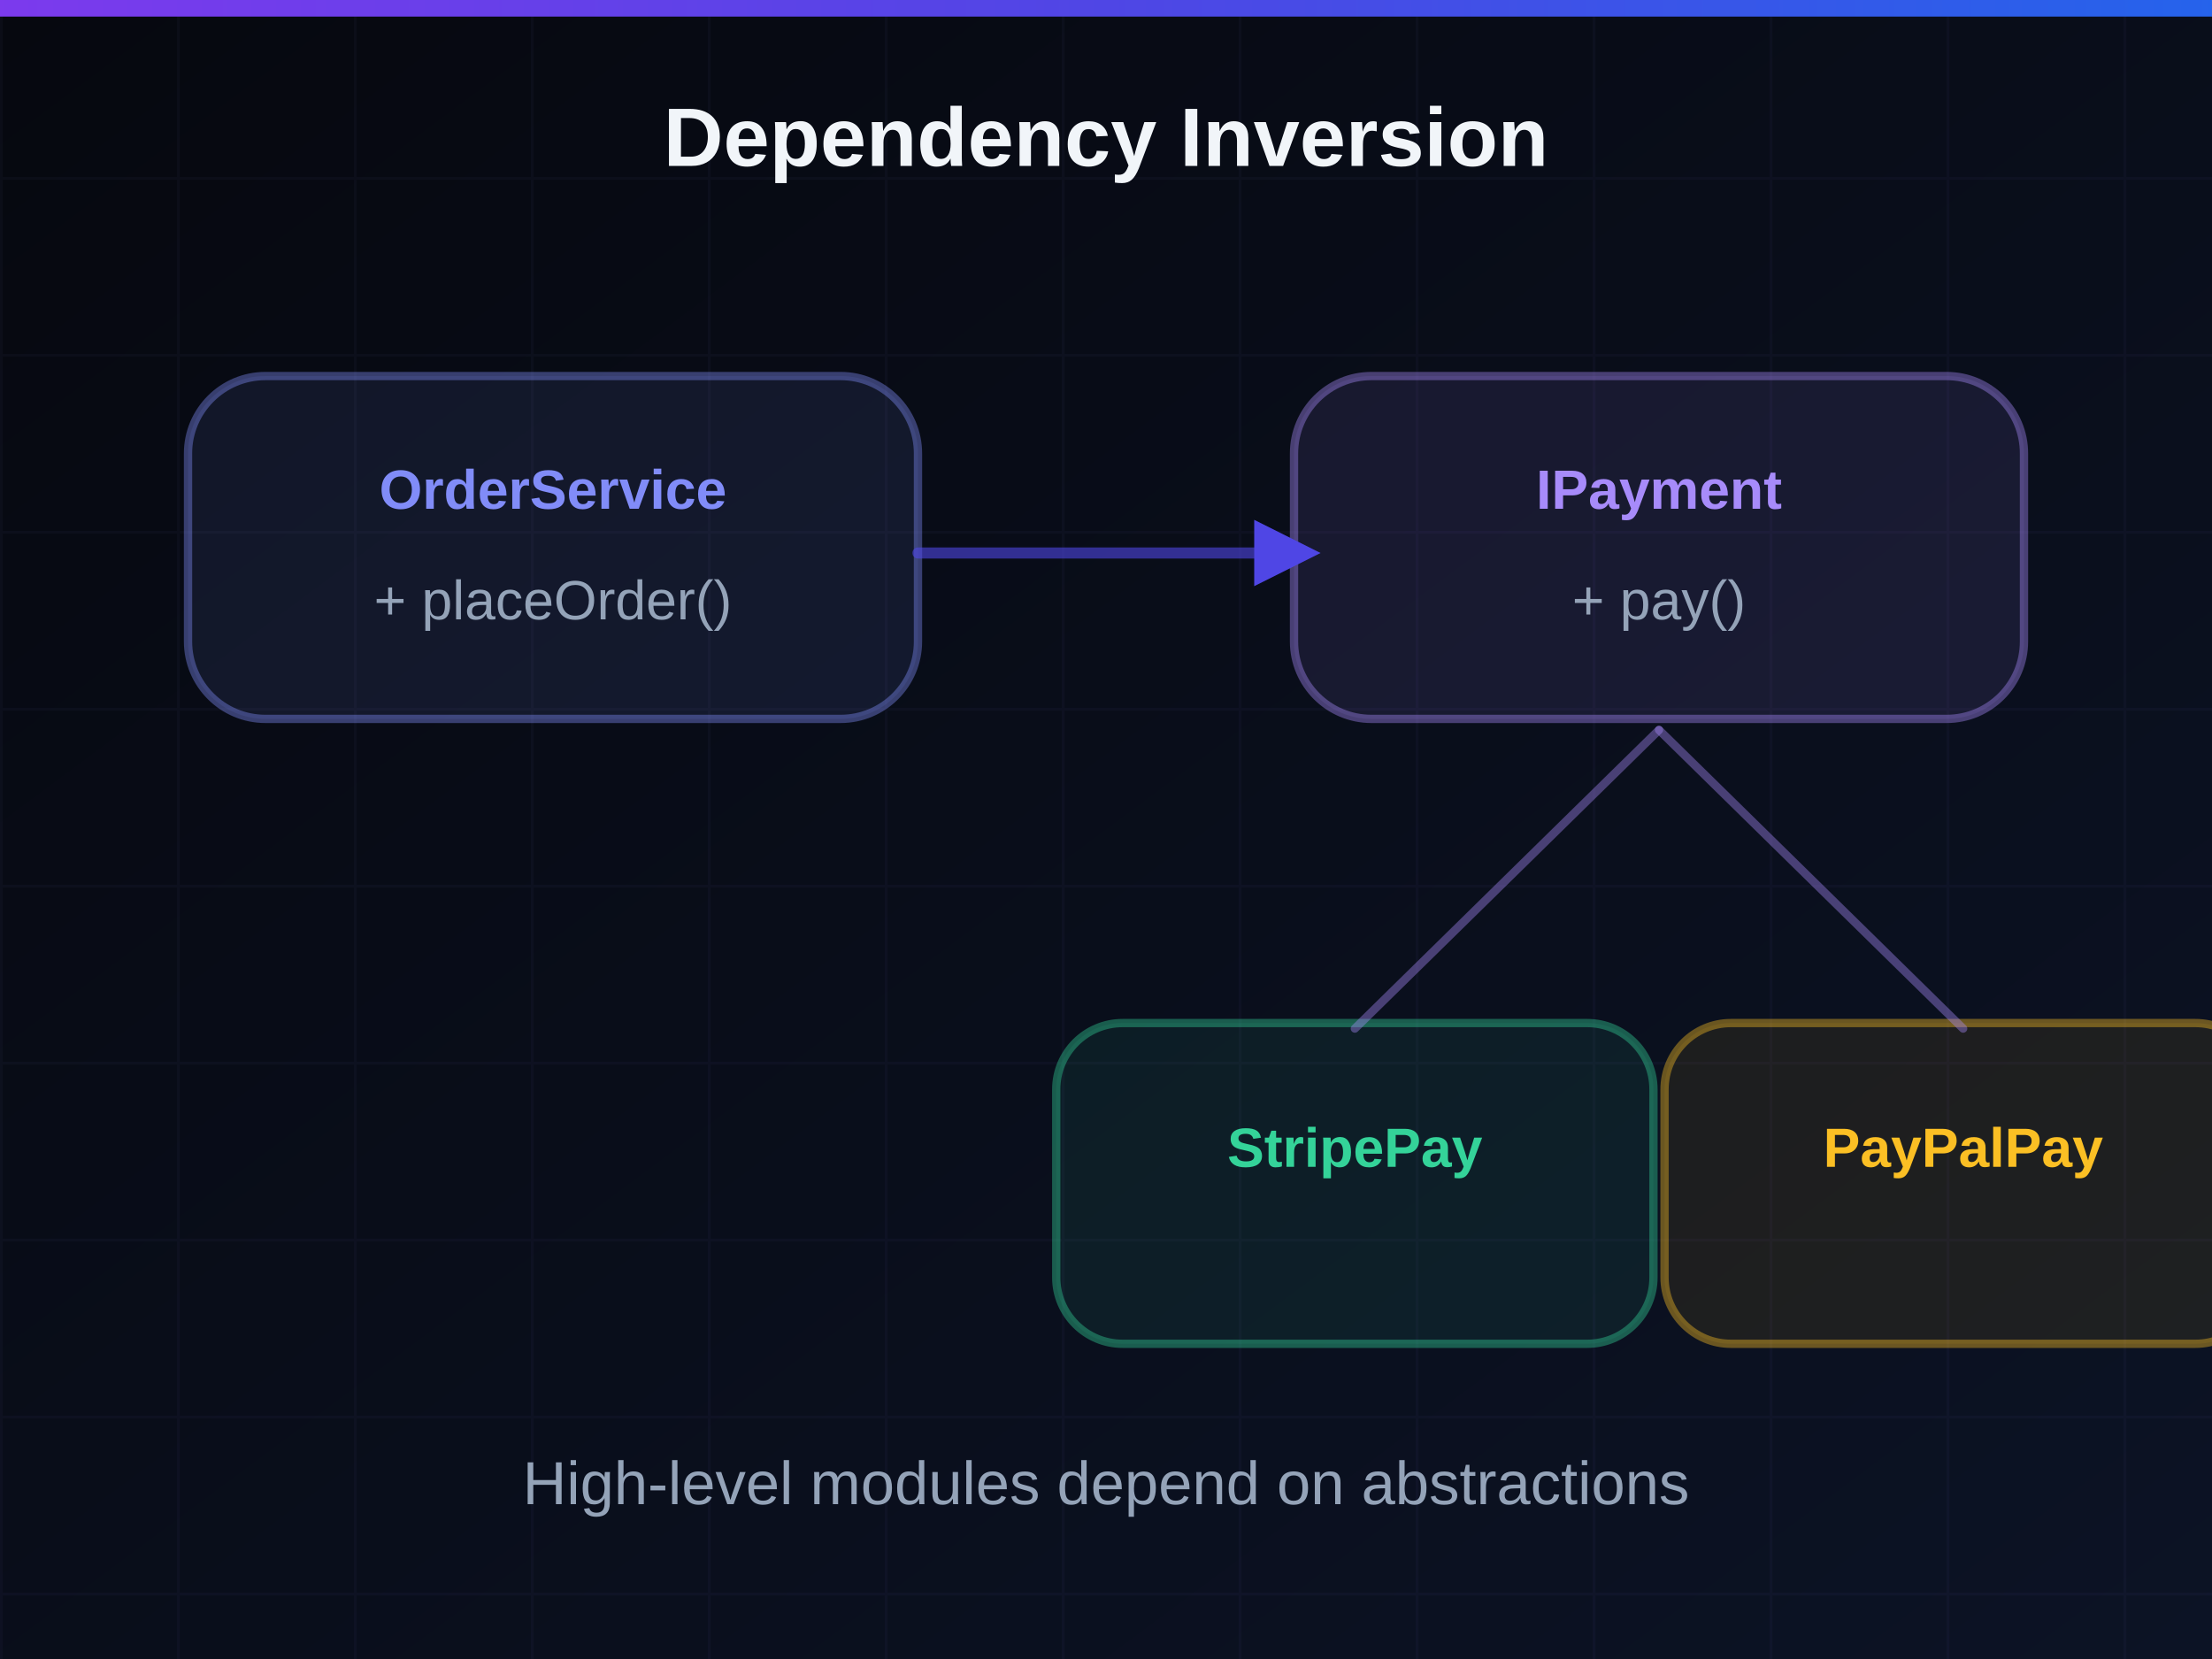
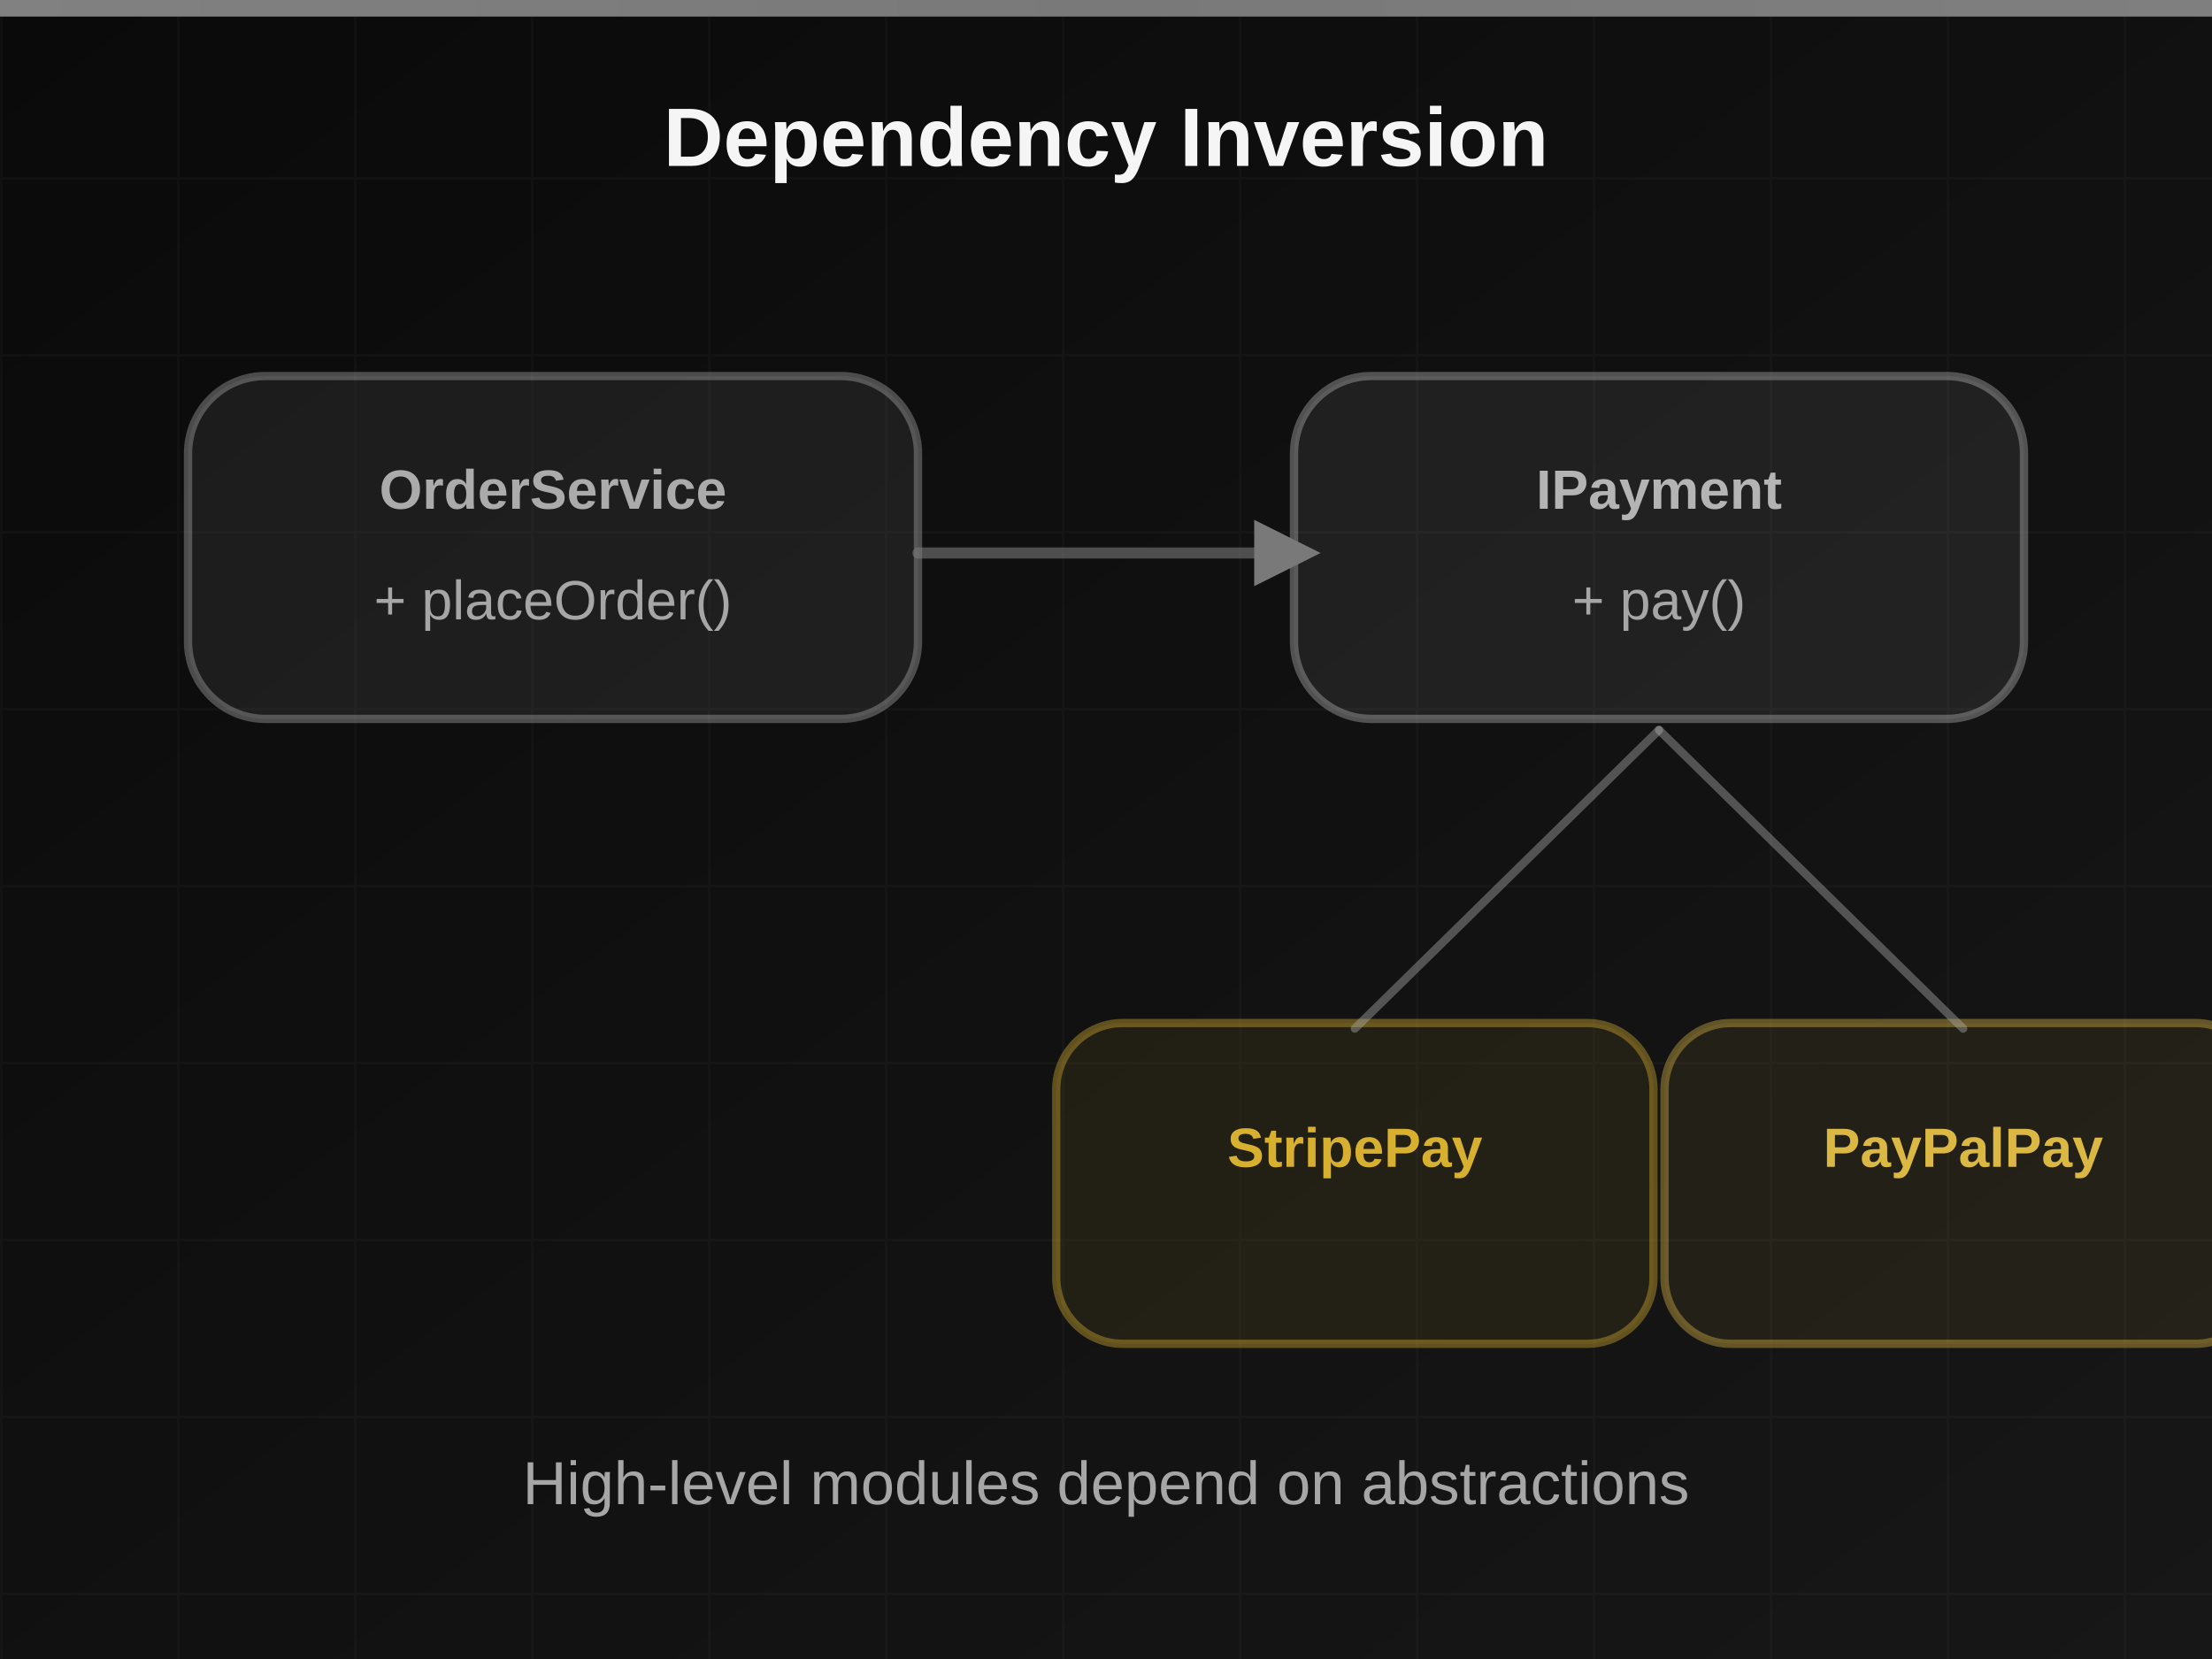
<svg xmlns="http://www.w3.org/2000/svg" width="400" height="300" viewBox="0 0 400 300" fill="none" role="img">
  <defs>
    <linearGradient id="bgDip" x1="0" y1="0" x2="1" y2="1">
-       <stop offset="0" stop-color="#06080f" />
-       <stop offset="1" stop-color="#0c1325" />
+       <stop offset="0" stop-color="#0a0a0a" />
+       <stop offset="1" stop-color="#171717" />
    </linearGradient>
    <pattern id="gridDip" width="32" height="32" patternUnits="userSpaceOnUse">
-       <path d="M32 0H0V32" stroke="#818cf8" stroke-opacity="0.04" stroke-width="1" />
+       <path d="M32 0H0V32" stroke="#ababab" stroke-opacity="0.04" stroke-width="1" />
    </pattern>
    <linearGradient id="accentDip" x1="0" y1="0" x2="1" y2="0">
-       <stop offset="0" stop-color="#7c3aed" />
-       <stop offset="0.5" stop-color="#4f46e5" />
-       <stop offset="1" stop-color="#2563eb" />
+       <stop offset="0" stop-color="#818181" />
+       <stop offset="0.5" stop-color="#797979" />
+       <stop offset="1" stop-color="#7f7f7f" />
    </linearGradient>
    <marker id="arrowDip" viewBox="0 0 10 10" refX="6" refY="5" markerWidth="6" markerHeight="6" orient="auto-start-reverse">
-       <path d="M0 0l10 5-10 5z" fill="#4f46e5" />
+       <path d="M0 0l10 5-10 5z" fill="#797979" />
    </marker>
  </defs>
  <rect width="400" height="300" fill="url(#bgDip)" />
  <rect width="400" height="300" fill="url(#gridDip)" />
  <rect width="400" height="3" fill="url(#accentDip)" />
-   <text x="200" y="30" text-anchor="middle" font-family="'Segoe UI',Arial" font-size="15" font-weight="700" fill="#f1f5f9">Dependency Inversion</text>
+   <text x="200" y="30" text-anchor="middle" font-family="'Segoe UI',Arial" font-size="15" font-weight="700" fill="#f5f5f5">Dependency Inversion</text>
  <g font-family="'Segoe UI',Arial" font-size="10" font-weight="500" text-anchor="middle">
    <g transform="translate(100 100)">
-       <rect x="-66" y="-32" width="132" height="62" rx="14" fill="#818cf8" fill-opacity="0.1" stroke="#818cf8" stroke-opacity="0.4" stroke-width="1.5" />
-       <text y="-8" fill="#818cf8" font-weight="700">OrderService</text>
-       <text y="12" fill="#94a3b8">+ placeOrder()</text>
+       <rect x="-66" y="-32" width="132" height="62" rx="14" fill="#ababab" fill-opacity="0.1" stroke="#ababab" stroke-opacity="0.4" stroke-width="1.5" />
+       <text y="-8" fill="#ababab" font-weight="700">OrderService</text>
+       <text y="12" fill="#a6a6a6">+ placeOrder()</text>
    </g>
    <g transform="translate(300 100)">
-       <rect x="-66" y="-32" width="132" height="62" rx="14" fill="#a78bfa" fill-opacity="0.1" stroke="#a78bfa" stroke-opacity="0.4" stroke-width="1.5" />
-       <text y="-8" fill="#a78bfa" font-weight="700">IPayment</text>
-       <text y="12" fill="#94a3b8">+ pay()</text>
+       <rect x="-66" y="-32" width="132" height="62" rx="14" fill="#b4b4b4" fill-opacity="0.1" stroke="#b4b4b4" stroke-opacity="0.4" stroke-width="1.5" />
+       <text y="-8" fill="#b4b4b4" font-weight="700">IPayment</text>
+       <text y="12" fill="#a6a6a6">+ pay()</text>
    </g>
-     <path d="M166 100H234" stroke="#4f46e5" stroke-opacity="0.6" stroke-width="2" stroke-linecap="round" marker-end="url(#arrowDip)" />
+     <path d="M166 100H234" stroke="#797979" stroke-opacity="0.6" stroke-width="2" stroke-linecap="round" marker-end="url(#arrowDip)" />
    <g transform="translate(245 215)">
-       <rect x="-54" y="-30" width="108" height="58" rx="12" fill="#34d399" fill-opacity="0.08" stroke="#34d399" stroke-opacity="0.4" stroke-width="1.5" />
-       <text y="-4" fill="#34d399" font-weight="700">StripePay</text>
+       <rect x="-54" y="-30" width="108" height="58" rx="12" fill="#d7b030" fill-opacity="0.08" stroke="#d7b030" stroke-opacity="0.4" stroke-width="1.5" />
+       <text y="-4" fill="#d7b030" font-weight="700">StripePay</text>
    </g>
    <g transform="translate(355 215)">
-       <rect x="-54" y="-30" width="108" height="58" rx="12" fill="#fbbf24" fill-opacity="0.08" stroke="#fbbf24" stroke-opacity="0.4" stroke-width="1.5" />
-       <text y="-4" fill="#fbbf24" font-weight="700">PayPalPay</text>
+       <rect x="-54" y="-30" width="108" height="58" rx="12" fill="#dbb844" fill-opacity="0.08" stroke="#dbb844" stroke-opacity="0.4" stroke-width="1.5" />
+       <text y="-4" fill="#dbb844" font-weight="700">PayPalPay</text>
    </g>
-     <path d="M300 132l-55 54" stroke="#a78bfa" stroke-opacity="0.4" stroke-width="1.5" stroke-linecap="round" />
-     <path d="M300 132l55 54" stroke="#a78bfa" stroke-opacity="0.4" stroke-width="1.5" stroke-linecap="round" />
+     <path d="M300 132l-55 54" stroke="#b4b4b4" stroke-opacity="0.4" stroke-width="1.5" stroke-linecap="round" />
+     <path d="M300 132l55 54" stroke="#b4b4b4" stroke-opacity="0.4" stroke-width="1.5" stroke-linecap="round" />
  </g>
-   <text x="200" y="272" text-anchor="middle" font-family="'Segoe UI',Arial" font-size="11" fill="#94a3b8">High-level modules depend on abstractions</text>
+   <text x="200" y="272" text-anchor="middle" font-family="'Segoe UI',Arial" font-size="11" fill="#a6a6a6">High-level modules depend on abstractions</text>
</svg>
